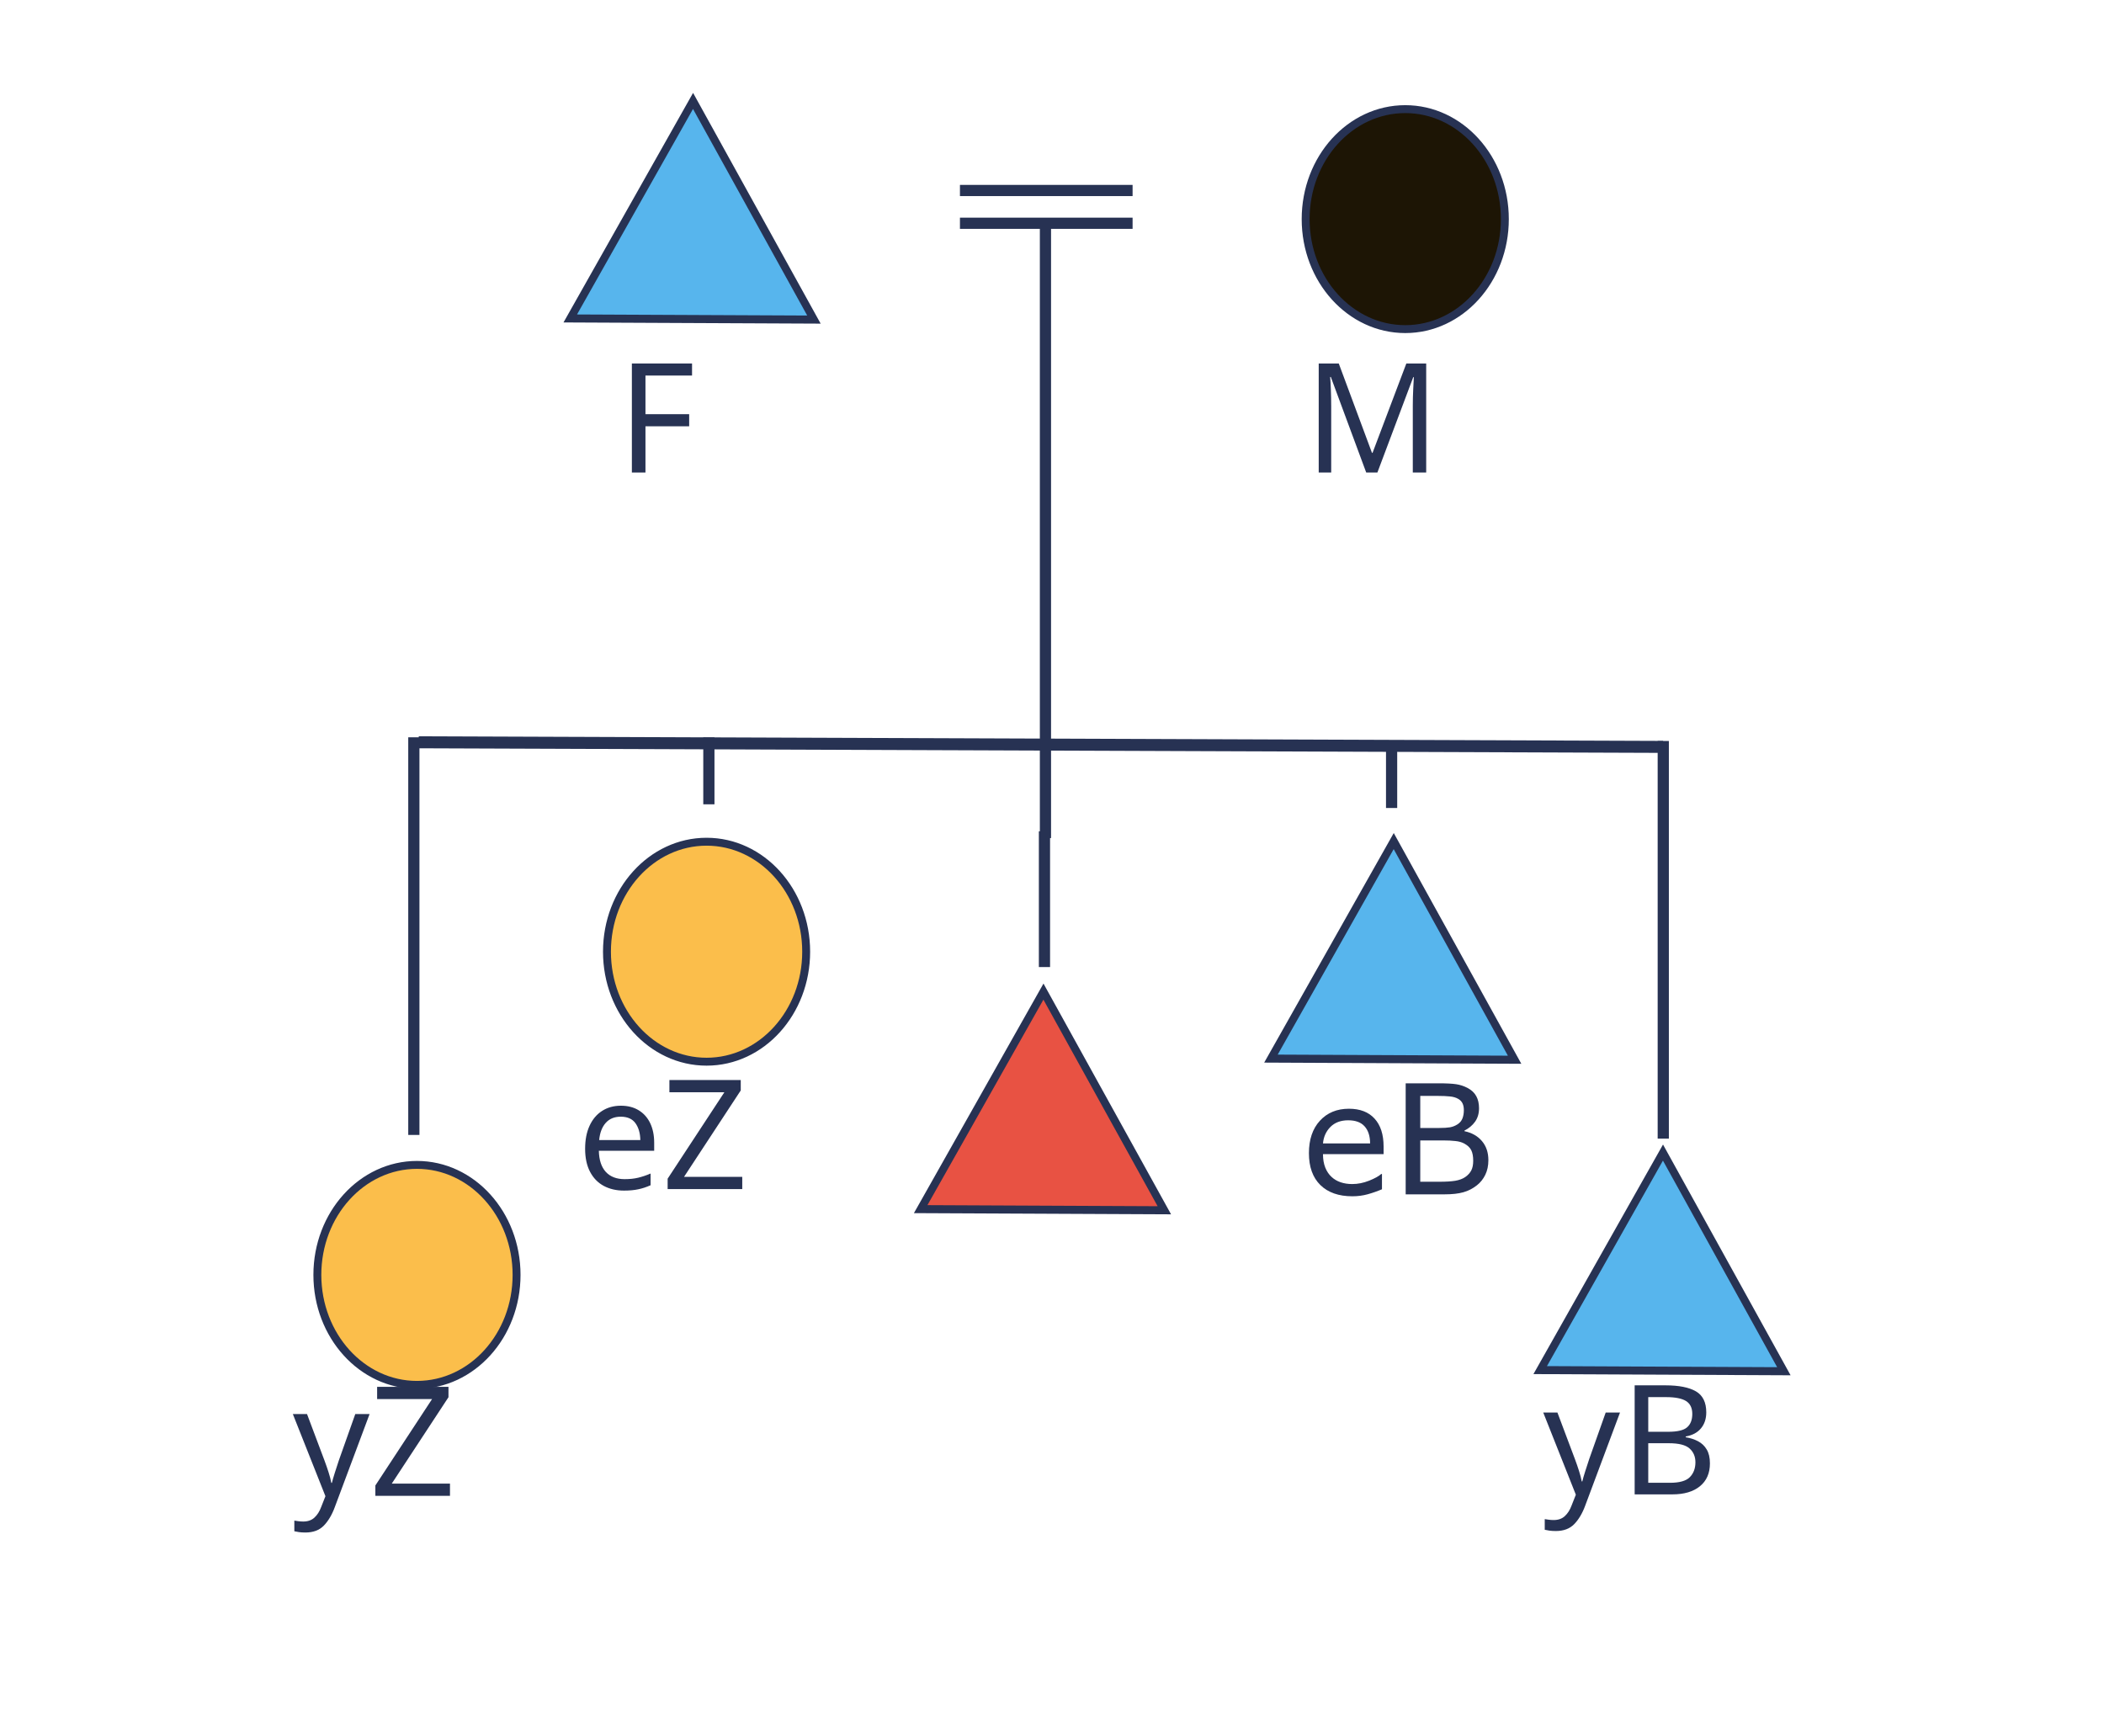
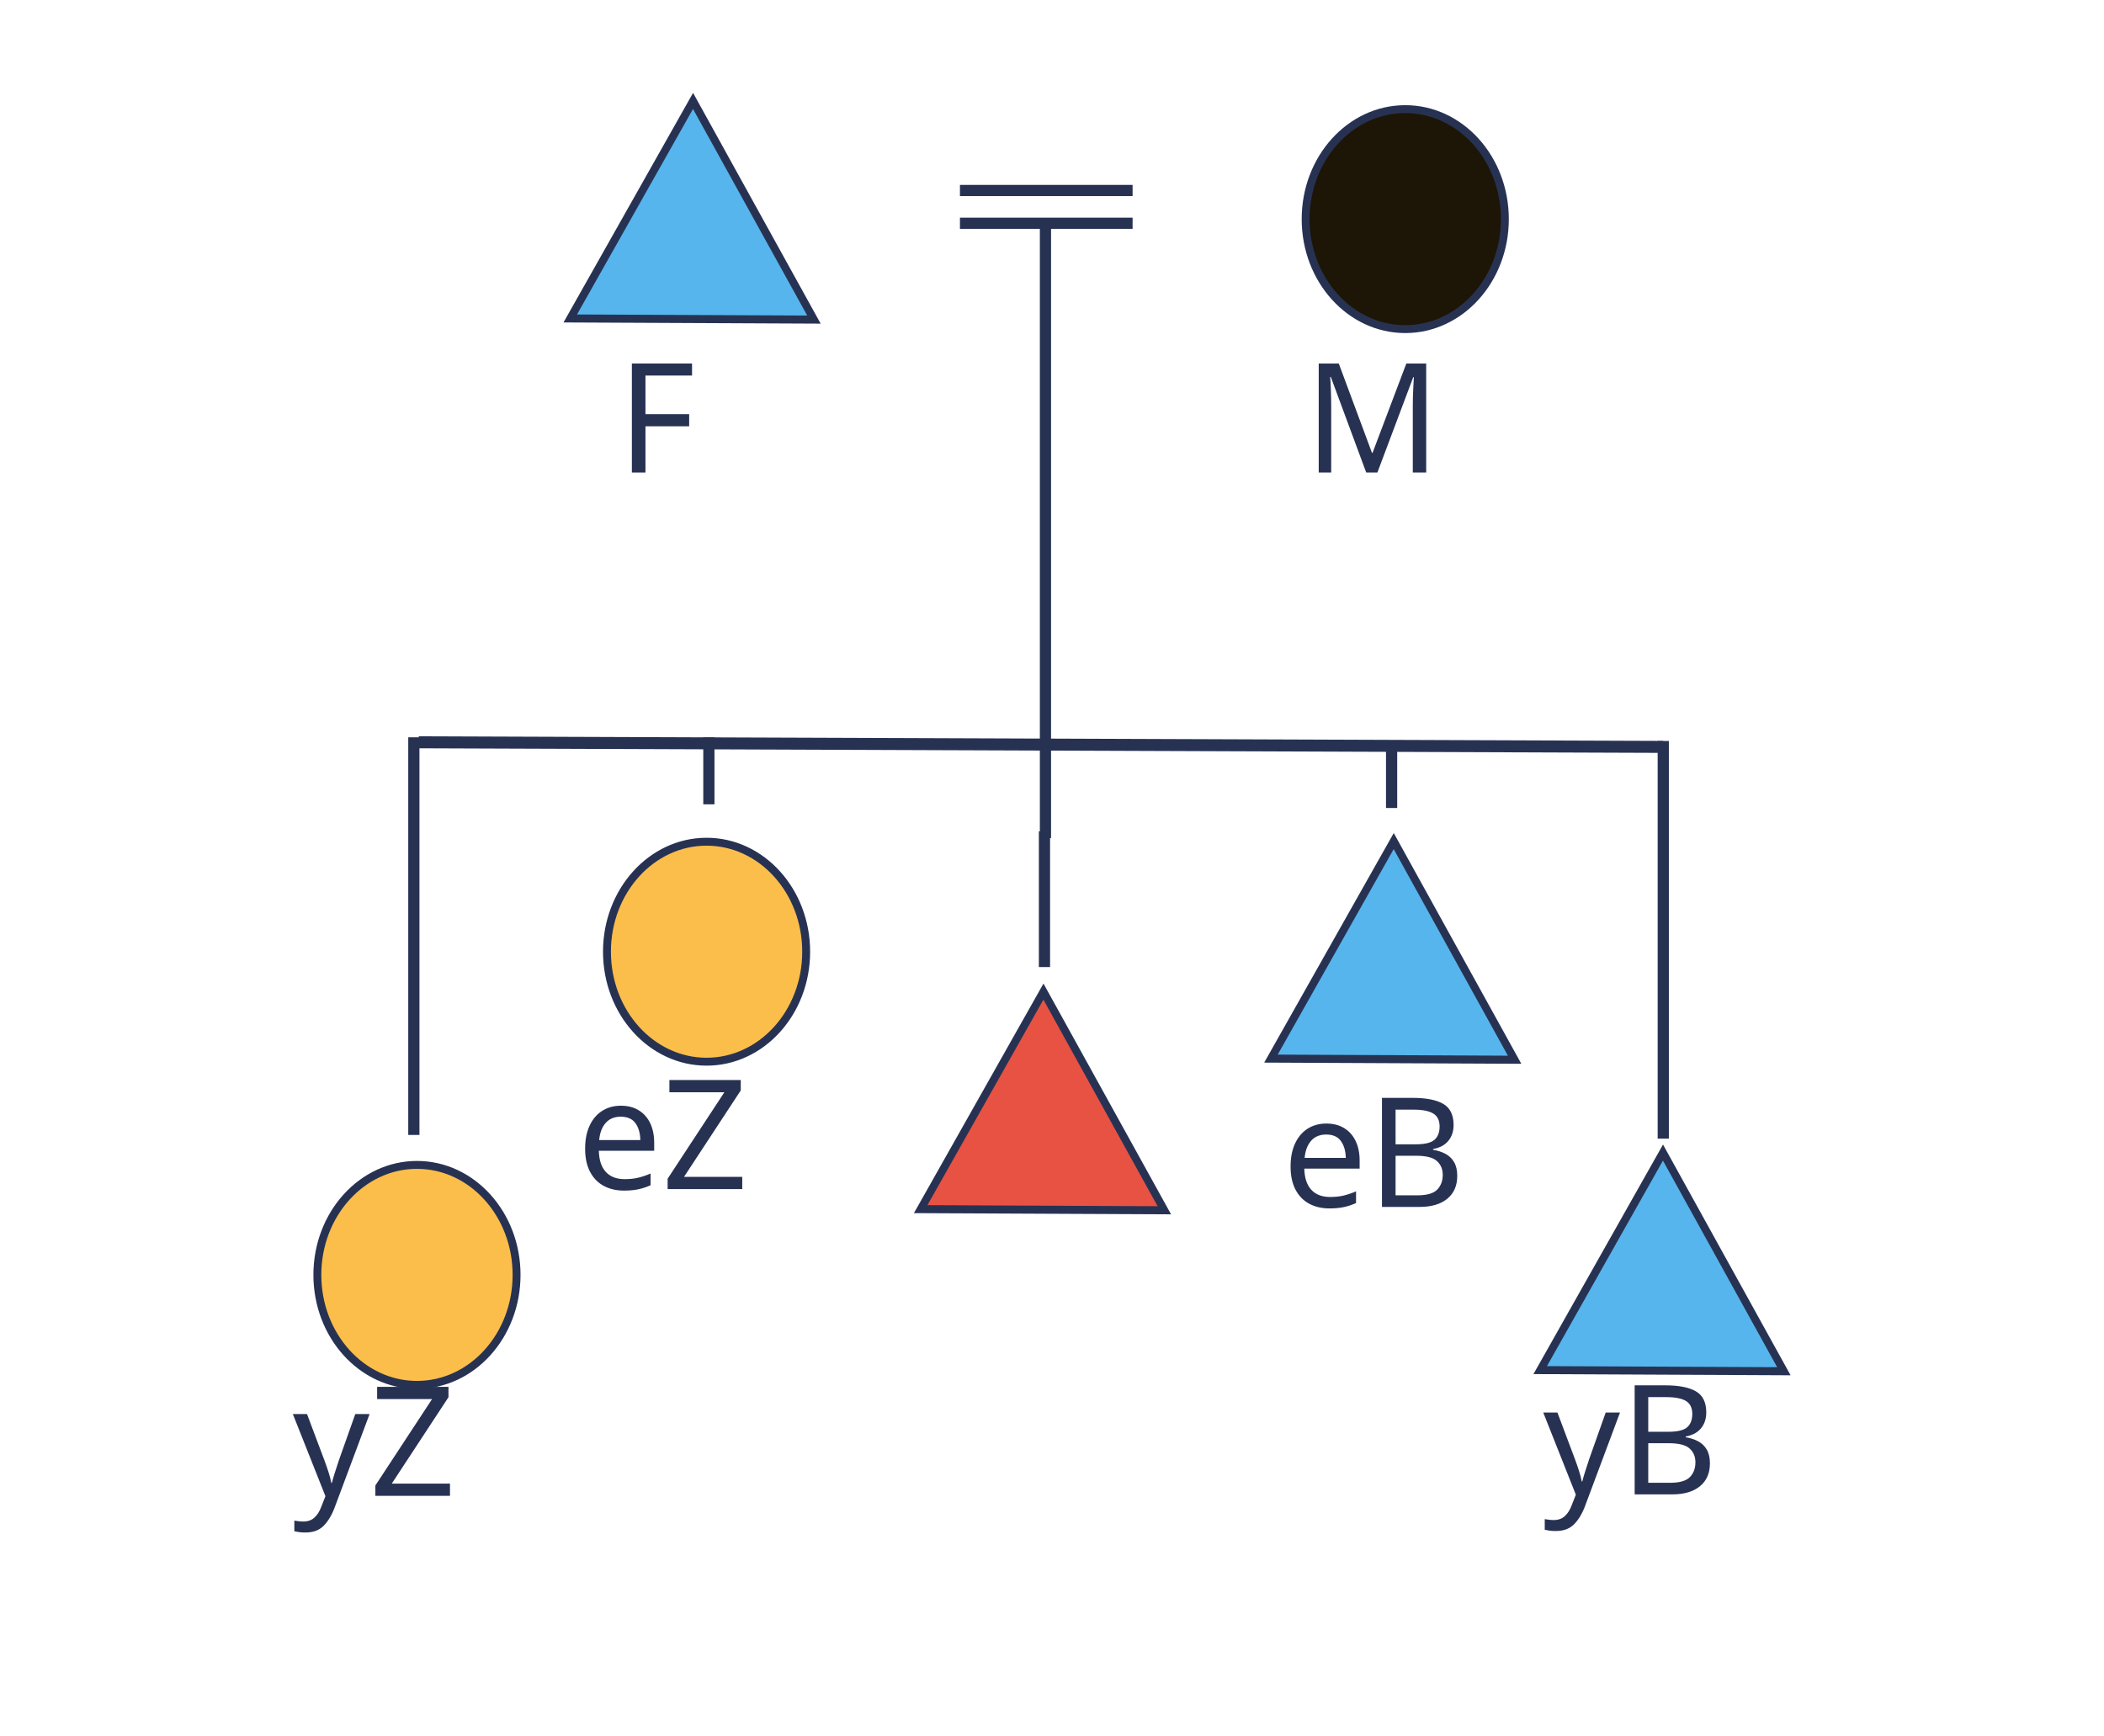
<svg xmlns="http://www.w3.org/2000/svg" width="400pt" height="330pt" viewBox="0 0 500 412.5" id="svg6868" version="1.1">
  <defs id="defs6870" />
  <g id="layer1" transform="translate(387.3356,-809.7639)">
    <flowRoot transform="matrix(0.9254355,0,0,0.9254355,-82.85751,623.7627)" xml:space="preserve" id="flowRoot4192" style="font-style:normal;font-weight:normal;line-height:0.01%;font-family:sans-serif;letter-spacing:0px;word-spacing:0px;fill:#000000;fill-opacity:1;stroke:none;stroke-width:1px;stroke-linecap:butt;stroke-linejoin:miter;stroke-opacity:1">
      <flowRegion id="flowRegion4194">
        <rect id="rect4196" width="112.862" height="41.46" x="405.382" y="18.928" />
      </flowRegion>
      <flowPara id="flowPara4198" style="font-size:40px;line-height:1.25">Father</flowPara>
    </flowRoot>
    <path style="display:inline;fill:none;fill-rule:evenodd;stroke:#273253;stroke-width:2.661;stroke-linecap:butt;stroke-linejoin:miter;stroke-miterlimit:4;stroke-dasharray:none;stroke-dashoffset:0;stroke-opacity:1" d="m -159.211,855.039 41.027,0" id="path4247" />
    <path id="path4251" d="m -159.211,862.826 41.027,0" style="display:inline;fill:none;fill-rule:evenodd;stroke:#273253;stroke-width:2.661;stroke-linecap:butt;stroke-linejoin:miter;stroke-miterlimit:4;stroke-dasharray:none;stroke-dashoffset:0;stroke-opacity:1" />
    <path transform="matrix(0.4211403,0,0,0.4352884,-72.38123,662.6945)" d="m -288.571,512.362 -68.749,-0.308 -68.749,-0.308 34.641,-59.385 34.641,-59.385 34.108,59.692 z" id="mFShape" style="display:inline;fill:#57b5ed;fill-opacity:1;fill-rule:evenodd;stroke:#273253;stroke-width:4.392;stroke-linecap:butt;stroke-linejoin:miter;stroke-miterlimit:4;stroke-dasharray:none;stroke-opacity:1" />
    <path id="path4317-5-9" d="m -138.892,862.183 0,146.768" style="display:inline;fill:none;fill-rule:evenodd;stroke:#273253;stroke-width:2.661;stroke-linecap:butt;stroke-linejoin:miter;stroke-miterlimit:4;stroke-dasharray:none;stroke-dashoffset:0;stroke-opacity:1" />
    <ellipse style="display:inline;fill:#1d1505;fill-opacity:1;fill-rule:evenodd;stroke:#273253;stroke-width:1.88;stroke-linecap:butt;stroke-linejoin:miter;stroke-miterlimit:4;stroke-dasharray:none;stroke-opacity:1" id="mMShape" cx="-53.388" cy="861.842" rx="23.67" ry="26.142" />
    <path style="display:inline;fill:none;fill-rule:evenodd;stroke:#273253;stroke-width:2.846;stroke-linecap:butt;stroke-linejoin:miter;stroke-miterlimit:4;stroke-dasharray:none;stroke-dashoffset:0;stroke-opacity:1" d="M -287.828,986.188 7.89,987.28" id="path4257-84-8-74" />
    <path style="display:inline;fill:none;fill-rule:evenodd;stroke:#273253;stroke-width:2.661;stroke-linecap:butt;stroke-linejoin:miter;stroke-miterlimit:4;stroke-dasharray:none;stroke-dashoffset:0;stroke-opacity:1" d="m -139.126,1007.348 0,32.259" id="path4259-4-5-65-5" />
    <text xml:space="preserve" style="font-style:normal;font-variant:normal;font-weight:normal;font-stretch:normal;line-height:0%;font-family:sans-serif;-inkscape-font-specification:'sans-serif, Normal';text-align:center;letter-spacing:0px;word-spacing:0px;writing-mode:lr-tb;text-anchor:middle;fill:#273253;fill-opacity:1;stroke:none;stroke-width:1px;stroke-linecap:butt;stroke-linejoin:miter;stroke-opacity:1" x="-225.023" y="916.248" id="mF" transform="scale(0.9936847,1.006355)">
      <tspan id="tspan6770" x="-225.023" y="916.248" style="font-size:36.068px;line-height:1.25">F</tspan>
    </text>
    <text xml:space="preserve" style="font-style:normal;font-variant:normal;font-weight:normal;font-stretch:normal;line-height:0%;font-family:sans-serif;-inkscape-font-specification:'sans-serif, Normal';text-align:center;letter-spacing:0px;word-spacing:0px;writing-mode:lr-tb;text-anchor:middle;fill:#273253;fill-opacity:1;stroke:none;stroke-width:1px;stroke-linecap:butt;stroke-linejoin:miter;stroke-opacity:1" x="-53.763" y="916.248" id="mM" transform="scale(0.9936847,1.006355)">
      <tspan id="tspan6834" x="-53.763" y="916.248" style="font-size:36.068px;line-height:1.25">M</tspan>
    </text>
    <path style="display:inline;fill:none;fill-rule:evenodd;stroke:#273253;stroke-width:2.661;stroke-linecap:butt;stroke-linejoin:miter;stroke-miterlimit:4;stroke-dasharray:none;stroke-dashoffset:0;stroke-opacity:1" d="m -218.878,985.018 0,15.909" id="path4261-2-0-9-2" />
    <path style="display:inline;fill:none;fill-rule:evenodd;stroke:#273253;stroke-width:2.661;stroke-linecap:butt;stroke-linejoin:miter;stroke-miterlimit:4;stroke-dasharray:none;stroke-dashoffset:0;stroke-opacity:1" d="m -288.988,985 0,94.508" id="path4261-2-0-9-2-1" />
    <ellipse style="display:inline;fill:#fbbe4b;fill-opacity:1;fill-rule:evenodd;stroke:#273253;stroke-width:1.88;stroke-linecap:butt;stroke-linejoin:miter;stroke-miterlimit:4;stroke-dasharray:none;stroke-opacity:1" id="myZShape" cx="-288.247" cy="1112.769" rx="23.67" ry="26.142" />
    <ellipse style="display:inline;fill:#fbbe4b;fill-opacity:1;fill-rule:evenodd;stroke:#273253;stroke-width:1.88;stroke-linecap:butt;stroke-linejoin:miter;stroke-miterlimit:4;stroke-dasharray:none;stroke-opacity:1" id="meZShape" cx="-219.425" cy="1035.959" rx="23.67" ry="26.142" />
    <text xml:space="preserve" style="font-style:normal;font-variant:normal;font-weight:normal;font-stretch:normal;line-height:0%;font-family:sans-serif;-inkscape-font-specification:'sans-serif, Normal';text-align:center;letter-spacing:0px;word-spacing:0px;writing-mode:lr-tb;text-anchor:middle;fill:#273253;fill-opacity:1;stroke:none;stroke-width:1px;stroke-linecap:butt;stroke-linejoin:miter;stroke-opacity:1" x="-292.483" y="1157.926" id="myZ" transform="scale(0.9936847,1.006355)">
      <tspan id="tspan6802-0" x="-292.483" y="1157.926" style="font-size:36.068px;line-height:1.25">yZ</tspan>
    </text>
    <text xml:space="preserve" style="font-style:normal;font-variant:normal;font-weight:normal;font-stretch:normal;line-height:0%;font-family:sans-serif;-inkscape-font-specification:'sans-serif, Normal';text-align:center;letter-spacing:0px;word-spacing:0px;writing-mode:lr-tb;text-anchor:middle;fill:#273253;fill-opacity:1;stroke:none;stroke-width:1px;stroke-linecap:butt;stroke-linejoin:miter;stroke-opacity:1" x="-223.562" y="1085.474" id="meZ" transform="scale(0.9936847,1.006355)">
      <tspan id="tspan6802-0-0" x="-223.562" y="1085.474" style="font-size:36.068px;line-height:1.25">eZ</tspan>
    </text>
+     <text xml:space="preserve" style="font-style:normal;font-variant:normal;font-weight:normal;font-stretch:normal;line-height:0%;font-family:sans-serif;-inkscape-font-specification:'sans-serif, Normal';text-align:center;letter-spacing:0px;word-spacing:0px;writing-mode:lr-tb;text-anchor:middle;fill:#273253;fill-opacity:1;stroke:none;stroke-width:1px;stroke-linecap:butt;stroke-linejoin:miter;stroke-opacity:1" x="-53.443" y="1089.687" id="meB" transform="scale(0.9936847,1.006355)">
+       <tspan id="tspan6802-0-0-9" x="-53.443" y="1089.687" style="font-size:36.068px;line-height:1.25">eB</tspan>
+     </text>
    <path style="display:inline;fill:none;fill-rule:evenodd;stroke:#273253;stroke-width:2.661;stroke-linecap:butt;stroke-linejoin:miter;stroke-miterlimit:4;stroke-dasharray:none;stroke-dashoffset:0;stroke-opacity:1" d="m -56.631,985.894 0,15.909" id="path4261-2-0-9-2-2" />
    <path style="display:inline;fill:none;fill-rule:evenodd;stroke:#273253;stroke-width:2.661;stroke-linecap:butt;stroke-linejoin:miter;stroke-miterlimit:4;stroke-dasharray:none;stroke-dashoffset:0;stroke-opacity:1" d="m 7.927,985.876 0,94.508" id="path4261-2-0-9-2-1-3" />
    <path transform="matrix(0.4211403,0,0,0.4352884,94.12956,838.6082)" d="m -288.571,512.362 -68.749,-0.308 -68.749,-0.308 34.641,-59.385 34.641,-59.385 34.108,59.692 z" id="meBShape" style="display:inline;fill:#57b5ed;fill-opacity:1;fill-rule:evenodd;stroke:#273253;stroke-width:4.392;stroke-linecap:butt;stroke-linejoin:miter;stroke-miterlimit:4;stroke-dasharray:none;stroke-opacity:1" />
    <path transform="matrix(0.4211403,0,0,0.4352884,158.1168,912.643)" d="m -288.571,512.362 -68.749,-0.308 -68.749,-0.308 34.641,-59.385 34.641,-59.385 34.108,59.692 z" id="myBShape" style="display:inline;fill:#57b5ed;fill-opacity:1;fill-rule:evenodd;stroke:#273253;stroke-width:4.392;stroke-linecap:butt;stroke-linejoin:miter;stroke-miterlimit:4;stroke-dasharray:none;stroke-opacity:1" />
-     <g aria-label="eB" transform="scale(0.9936847,1.006355)" id="meB" style="font-style:normal;font-variant:normal;font-weight:normal;font-stretch:normal;line-height:0%;font-family:sans-serif;-inkscape-font-specification:'sans-serif, Normal';text-align:center;letter-spacing:0px;word-spacing:0px;writing-mode:lr-tb;text-anchor:middle;fill:#273253;fill-opacity:1;stroke:none;stroke-width:1px;stroke-linecap:butt;stroke-linejoin:miter;stroke-opacity:1">
-       <path d="m -58.908,1077.228 h -14.494 q 0,1.814 0.546,3.17 0.546,1.338 1.497,2.201 0.916,0.845 2.166,1.268 1.268,0.423 2.783,0.423 2.008,0 4.033,-0.792 2.043,-0.81 2.906,-1.585 h 0.176 v 3.61 q -1.673,0.704 -3.417,1.18 -1.744,0.475 -3.663,0.475 -4.896,0 -7.643,-2.642 -2.747,-2.659 -2.747,-7.538 0,-4.825 2.624,-7.661 2.642,-2.835 6.939,-2.835 3.98,0 6.129,2.325 2.166,2.325 2.166,6.604 z m -3.223,-2.536 q -0.018,-2.607 -1.321,-4.033 -1.286,-1.427 -3.927,-1.427 -2.659,0 -4.244,1.567 -1.567,1.567 -1.779,3.892 z" style="font-size:36.068px;line-height:1.25" id="path1476" />
-       <path d="m -33.847,1078.655 q 0,1.955 -0.74,3.452 -0.74,1.497 -1.99,2.466 -1.479,1.162 -3.258,1.655 -1.761,0.493 -4.491,0.493 h -9.299 v -26.223 h 7.767 q 2.871,0 4.297,0.211 1.427,0.211 2.73,0.881 1.444,0.757 2.096,1.955 0.652,1.18 0.652,2.836 0,1.867 -0.951,3.188 -0.951,1.303 -2.536,2.096 v 0.141 q 2.659,0.546 4.191,2.342 1.532,1.779 1.532,4.508 z m -5.865,-11.817 q 0,-0.951 -0.317,-1.603 -0.317,-0.652 -1.021,-1.057 -0.828,-0.476 -2.008,-0.581 -1.18,-0.123 -2.923,-0.123 h -4.156 v 7.573 h 4.508 q 1.638,0 2.606,-0.159 0.969,-0.176 1.796,-0.704 0.828,-0.528 1.162,-1.356 0.352,-0.845 0.352,-1.99 z m 2.237,11.958 q 0,-1.585 -0.476,-2.518 -0.476,-0.933 -1.726,-1.585 -0.845,-0.44 -2.061,-0.564 -1.198,-0.141 -2.923,-0.141 h -5.477 v 9.757 h 4.614 q 2.289,0 3.751,-0.229 1.462,-0.247 2.395,-0.881 0.986,-0.687 1.444,-1.567 0.458,-0.88 0.458,-2.272 z" style="font-size:36.068px;line-height:1.25" id="path1478" />
-     </g>
    <text xml:space="preserve" style="font-style:normal;font-variant:normal;font-weight:normal;font-stretch:normal;line-height:0%;font-family:sans-serif;-inkscape-font-specification:'sans-serif, Normal';text-align:center;letter-spacing:0px;word-spacing:0px;writing-mode:lr-tb;text-anchor:middle;fill:#273253;fill-opacity:1;stroke:none;stroke-width:1px;stroke-linecap:butt;stroke-linejoin:miter;stroke-opacity:1" x="7.961" y="1157.58" id="myB" transform="scale(0.9936847,1.006355)">
      <tspan id="tspan6802-0-2" x="7.961" y="1157.58" style="font-size:36.068px;line-height:1.25">yB</tspan>
    </text>
    <flowRoot xml:space="preserve" id="flowRoot5336" style="font-style:normal;font-weight:normal;line-height:0.01%;font-family:sans-serif;letter-spacing:0px;word-spacing:0px;fill:#000000;fill-opacity:1;stroke:none;stroke-width:1px;stroke-linecap:butt;stroke-linejoin:miter;stroke-opacity:1" transform="matrix(0.9254355,0,0,0.9254355,-380.0383,849.2768)">
      <flowRegion id="flowRegion5338">
        <rect id="rect5340" width="177.787" height="56.569" x="126.269" y="340.706" />
      </flowRegion>
      <flowPara id="flowPara5342" style="font-size:40px;line-height:1.25">language</flowPara>
    </flowRoot>
    <path transform="matrix(0.4211403,0,0,0.4352884,10.89052,874.3852)" d="m -288.571,512.362 -68.749,-0.308 -68.749,-0.308 34.641,-59.385 34.641,-59.385 34.108,59.692 z" id="ego" style="display:inline;fill:#e85243;fill-opacity:1;fill-rule:evenodd;stroke:#273253;stroke-width:4.392;stroke-linecap:butt;stroke-linejoin:miter;stroke-miterlimit:4;stroke-dasharray:none;stroke-opacity:1" />
  </g>
</svg>
